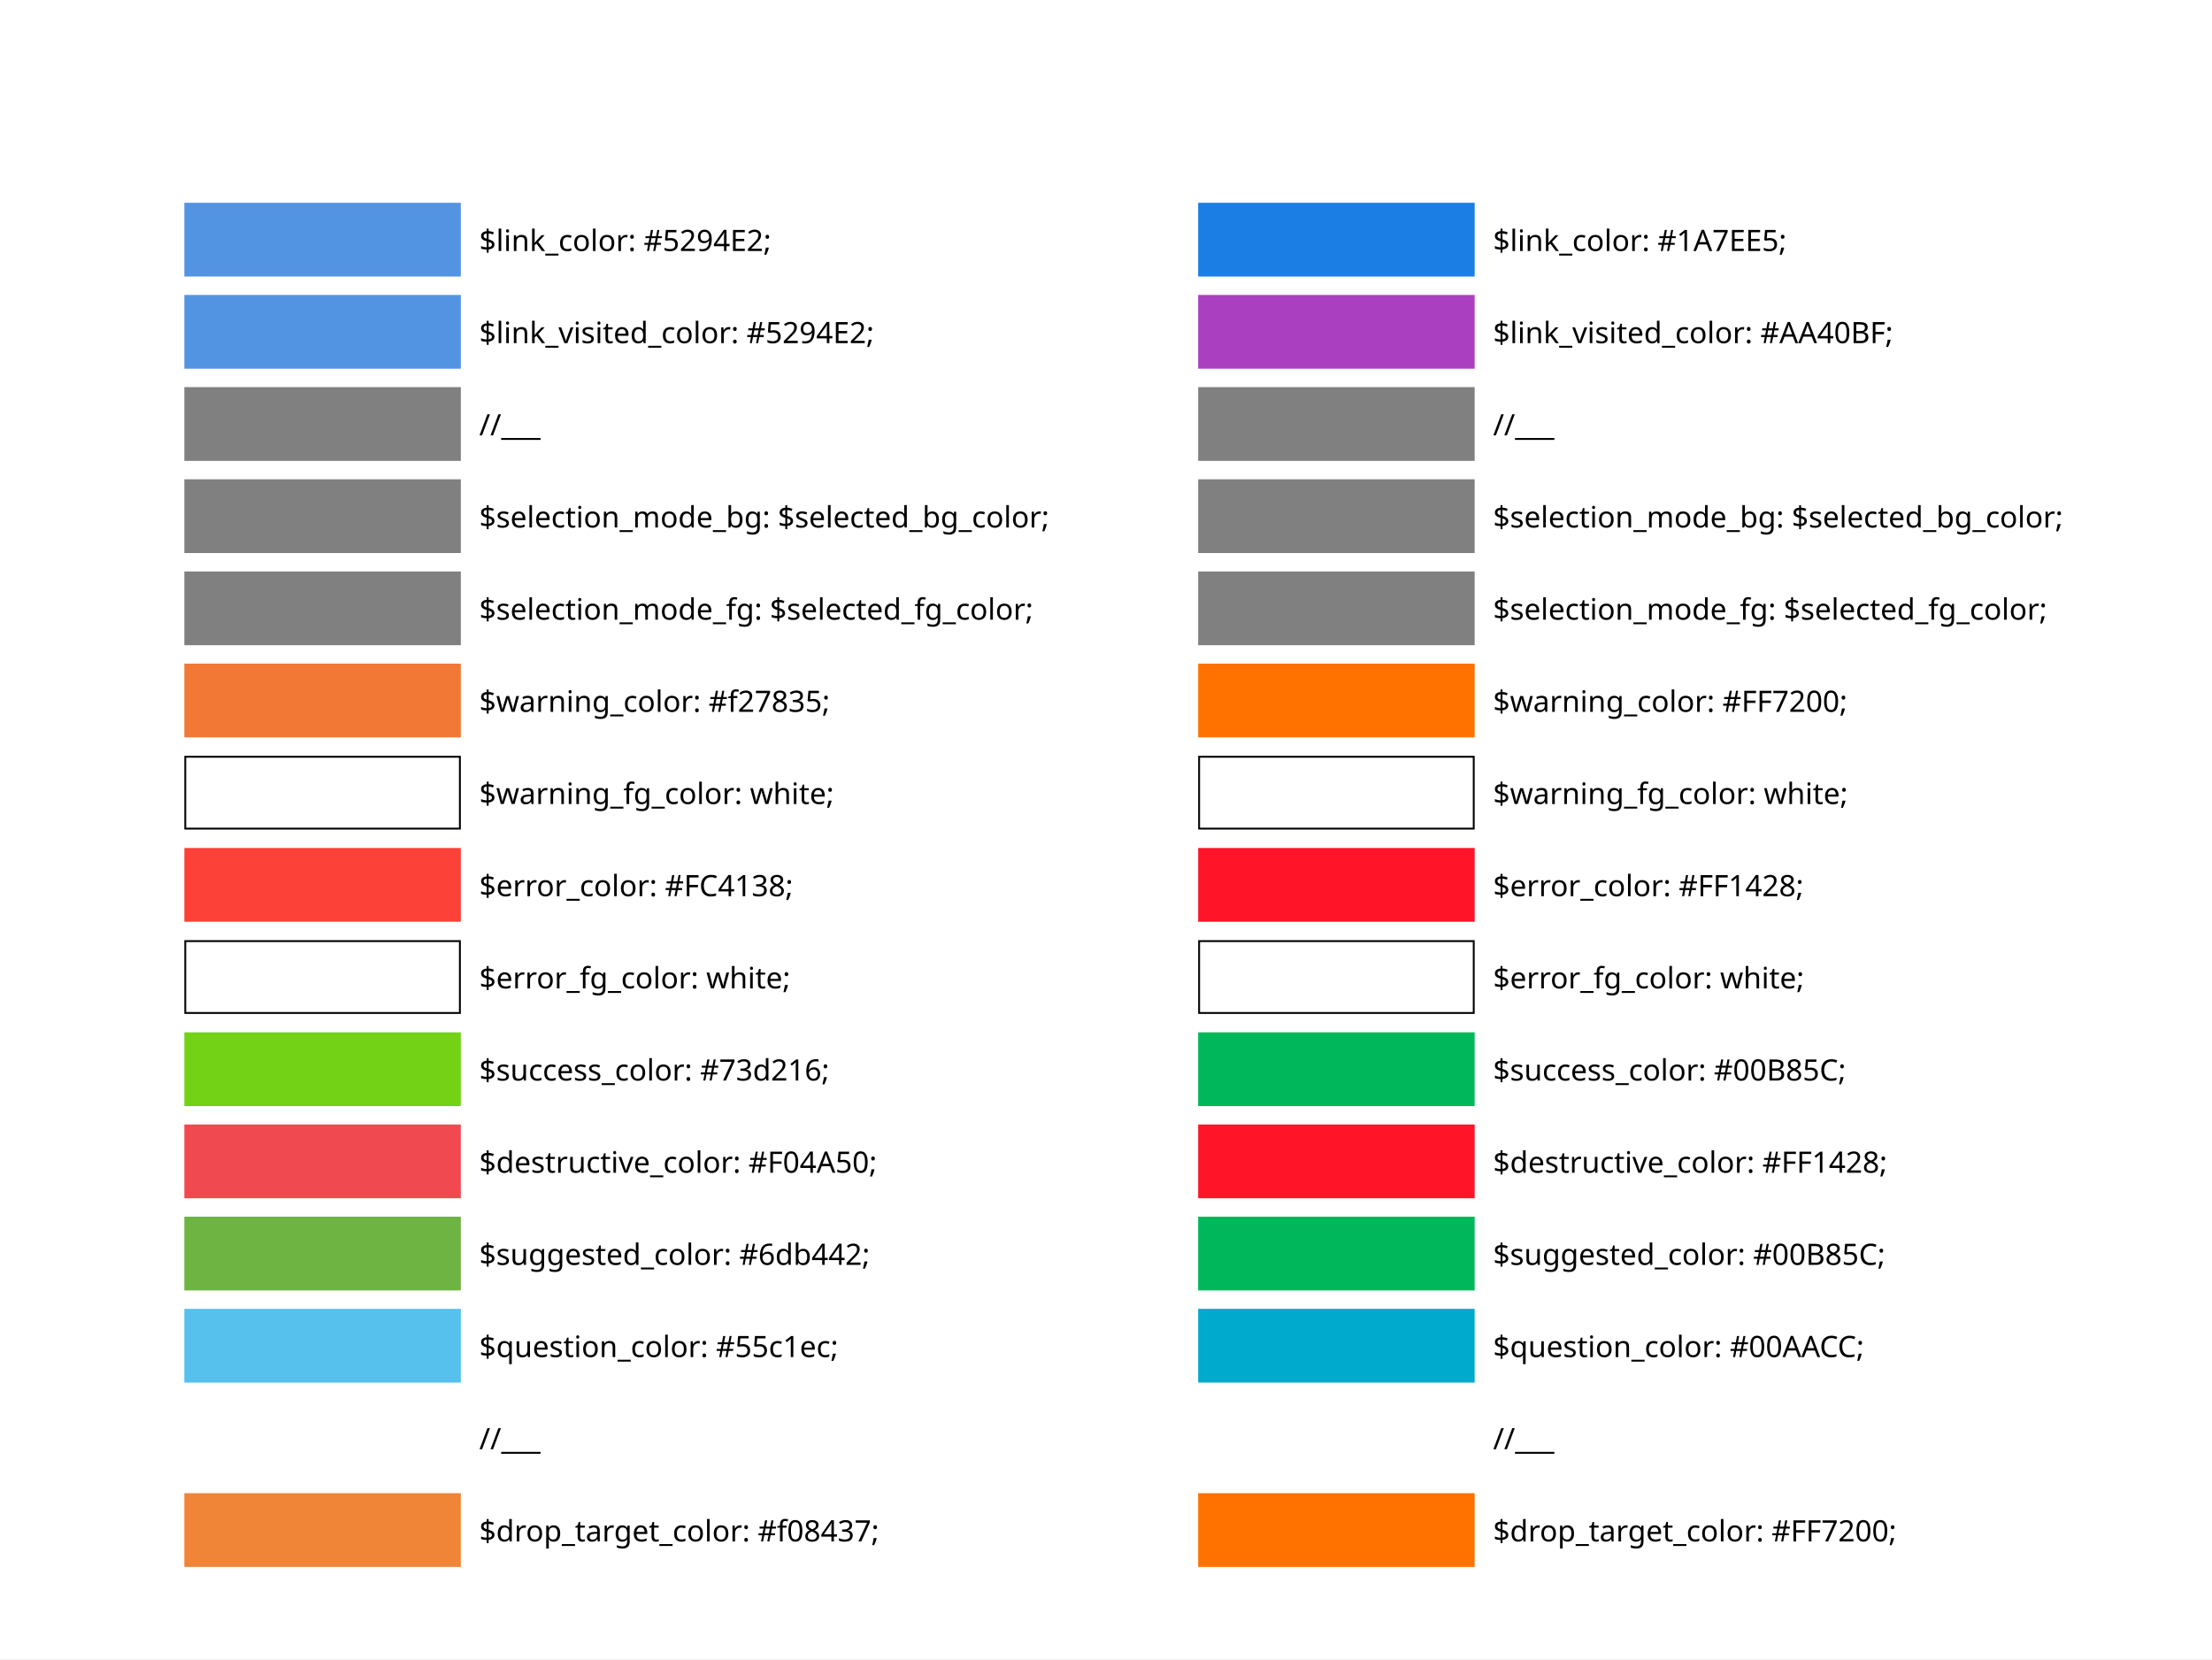
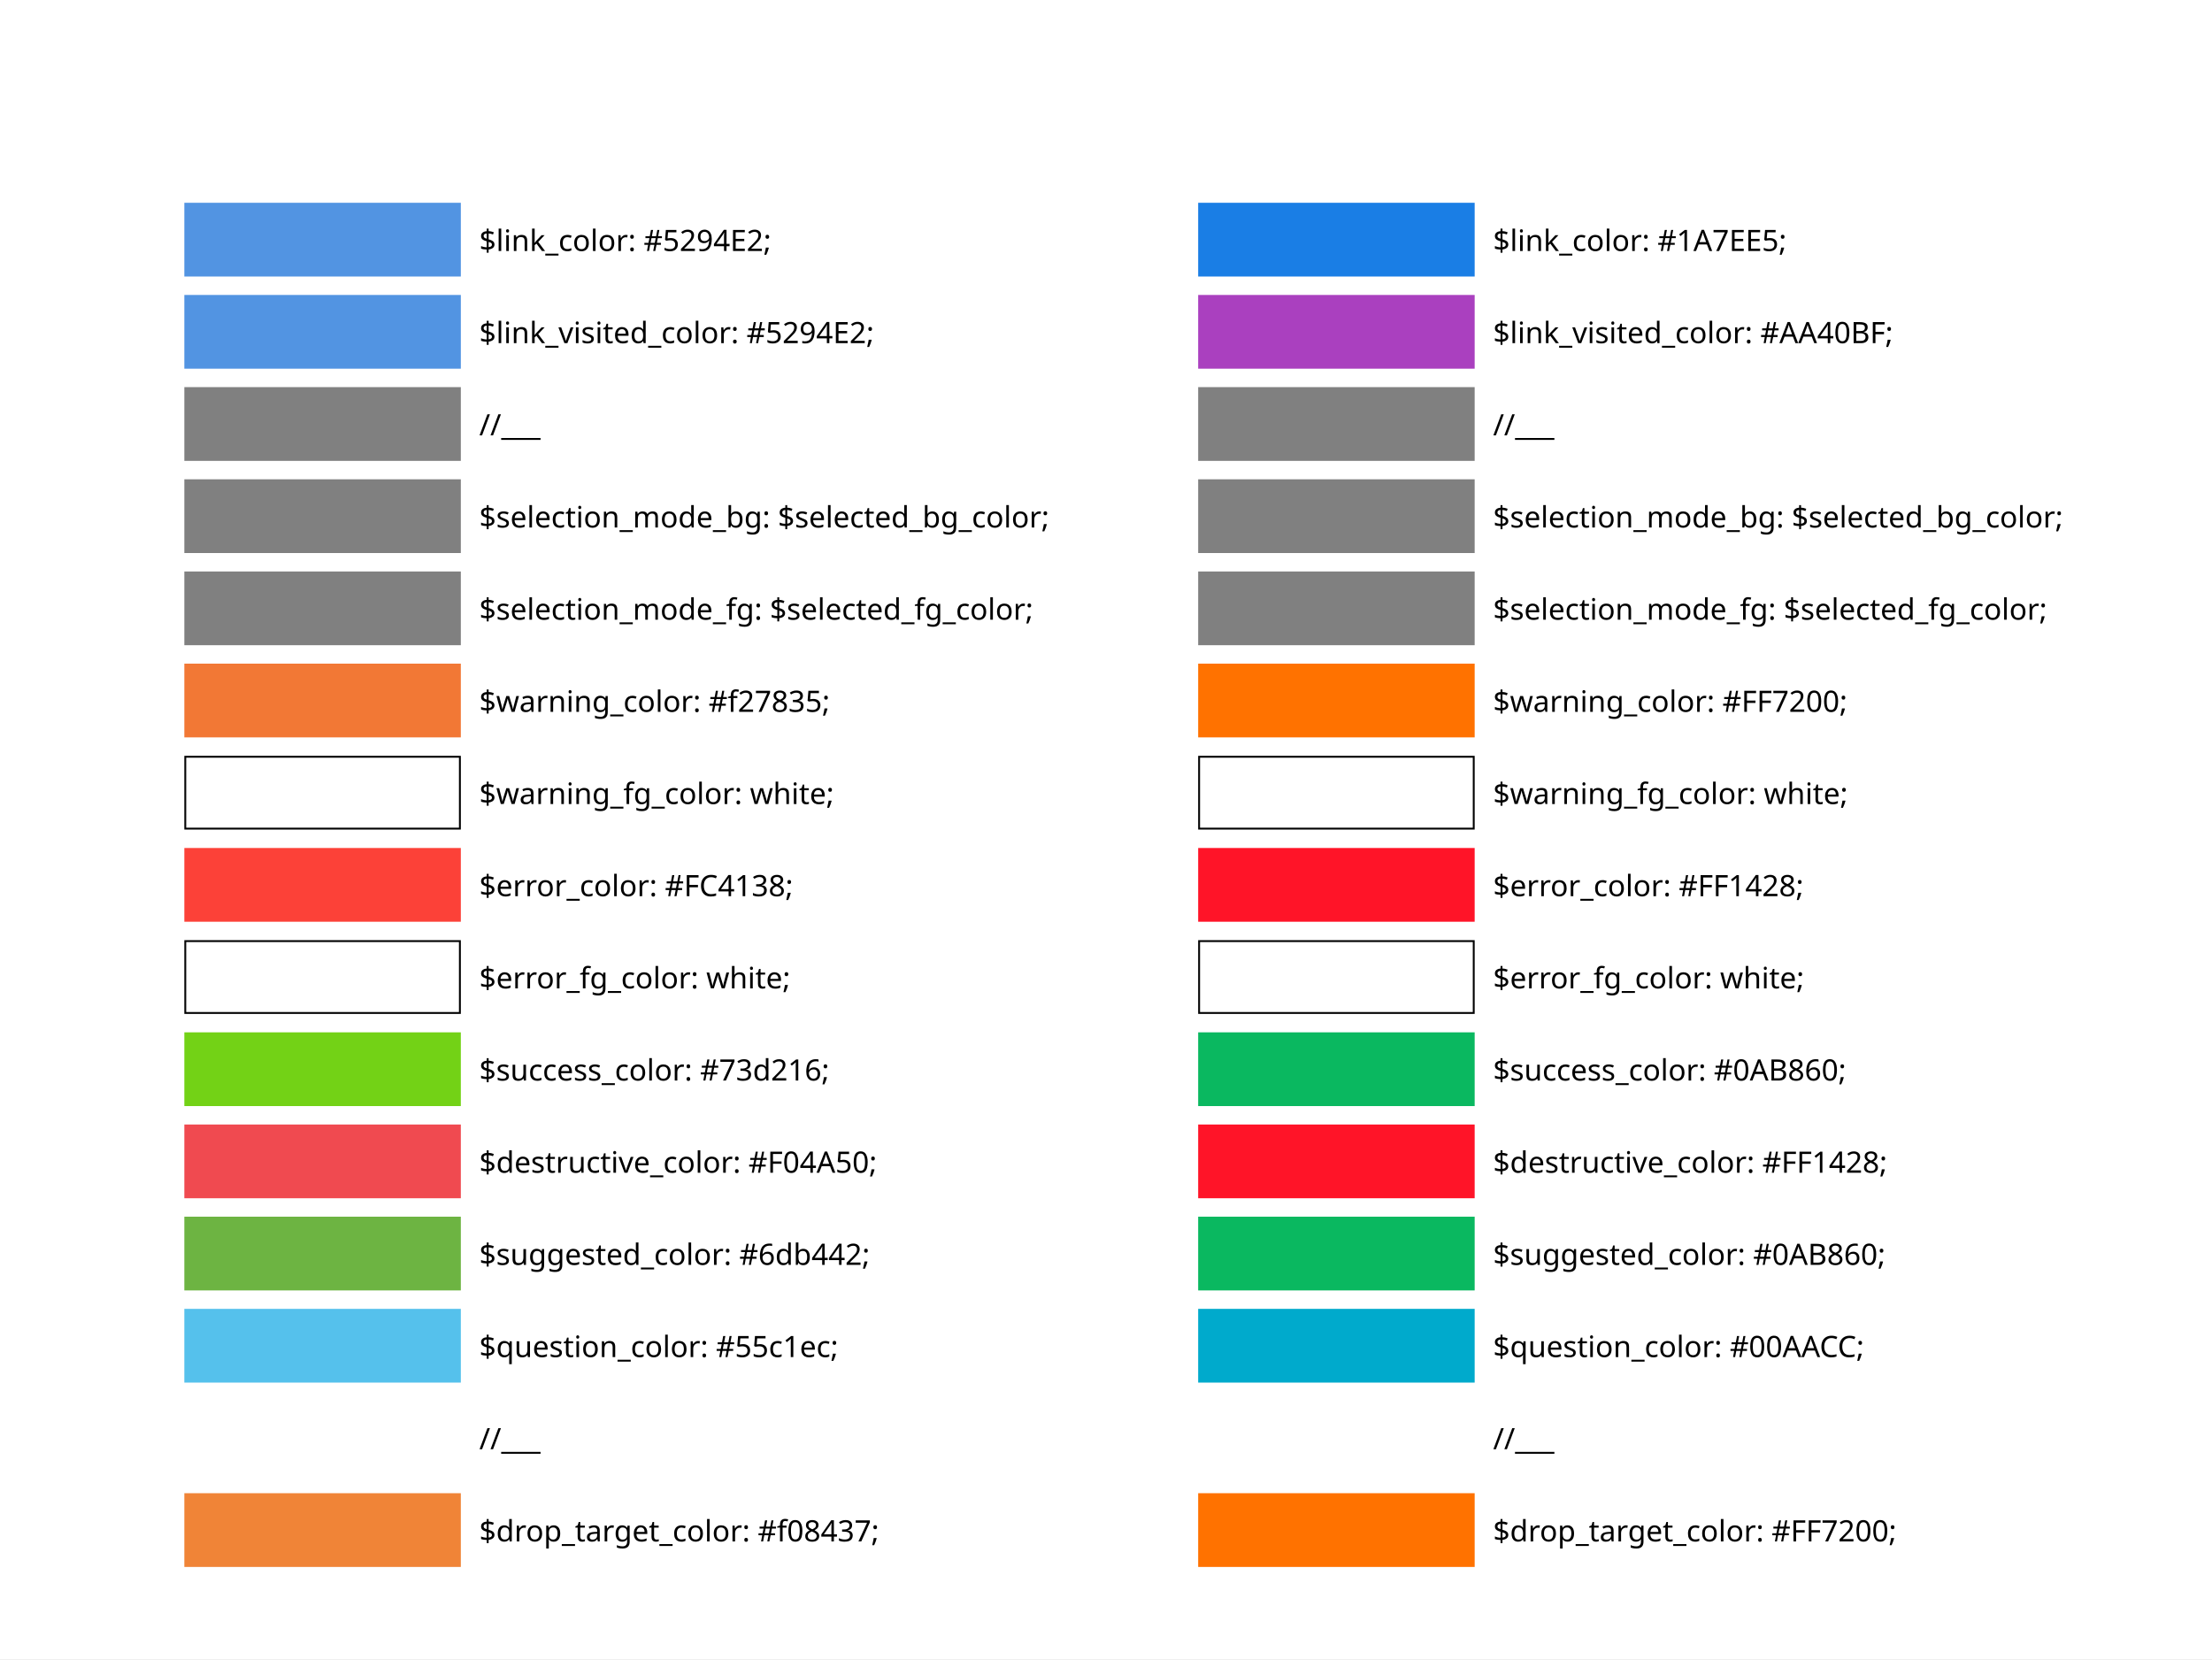
<svg xmlns="http://www.w3.org/2000/svg" id="svg8" version="1.1" viewBox="0 0 1200 900" height="900" width="1200">
  <defs id="defs2" />
  <g transform="translate(0,38.20002)" id="layer1">
    <rect rx="1.5995795e-15" y="-38.2" x="0" height="900" width="1200" id="rect876" style="fill:#ffffff;fill-opacity:1;stroke:none;stroke-width:4.948;stroke-miterlimit:4;stroke-dasharray:none;stroke-opacity:1" />
    <text id="text9" y="97.956" x="260" style="font-style:normal;font-weight:normal;font-size:16px;line-height:2;font-family:sans-serif;letter-spacing:0px;word-spacing:0px;fill:#000000;fill-opacity:1;stroke:none" xml:space="preserve">
      <tspan style="line-height:50px" y="97.956" x="260" id="tspan7">$link_color: #5294E2;</tspan>
      <tspan style="line-height:50px" id="tspan11" y="147.956" x="260">$link_visited_color: #5294E2;</tspan>
      <tspan style="line-height:50px" id="tspan13" y="197.956" x="260">//___</tspan>
      <tspan style="line-height:50px" id="tspan15" y="247.956" x="260">$selection_mode_bg: $selected_bg_color;</tspan>
      <tspan style="line-height:50px" id="tspan17" y="297.956" x="260">$selection_mode_fg: $selected_fg_color;</tspan>
      <tspan style="line-height:50px" id="tspan19" y="347.956" x="260">$warning_color: #f27835;</tspan>
      <tspan style="line-height:50px" id="tspan21" y="397.956" x="260">$warning_fg_color: white;</tspan>
      <tspan style="line-height:50px" id="tspan23" y="447.956" x="260">$error_color: #FC4138;</tspan>
      <tspan style="line-height:50px" id="tspan25" y="497.956" x="260">$error_fg_color: white;</tspan>
      <tspan style="line-height:50px" id="tspan27" y="547.956" x="260">$success_color: #73d216;</tspan>
      <tspan style="line-height:50px" id="tspan29" y="597.956" x="260">$destructive_color: #F04A50;</tspan>
      <tspan style="line-height:50px" id="tspan31" y="647.956" x="260">$suggested_color: #6db442;</tspan>
      <tspan style="line-height:50px" id="tspan33" y="697.956" x="260">$question_color: #55c1ec;</tspan>
      <tspan id="tspan1000" style="line-height:50px" y="747.956" x="260">//___</tspan>
      <tspan id="tspan1002" style="line-height:50px" y="797.956" x="260">$drop_target_color: #f08437;</tspan>
    </text>
    <rect y="671.8" x="100" height="40" width="150" id="rect35" style="fill:#55c1ec;fill-opacity:1;stroke-width:0.829" />
    <rect style="fill:#6db442;fill-opacity:1;stroke-width:0.829" id="use892" width="150" height="40" x="100" y="621.8" />
    <rect style="fill:#f04a50;fill-opacity:1;stroke-width:0.829" id="use894" width="150" height="40" x="100" y="571.8" />
    <rect style="fill:#73d216;fill-opacity:1;stroke-width:0.829" id="use896" width="150" height="40" x="100" y="521.8" />
    <rect style="fill:#ffffff;fill-opacity:1;stroke:#000000;stroke-width:1.015;stroke-miterlimit:4;stroke-dasharray:none;stroke-opacity:1" id="use898" width="148.985" height="38.985" x="100.508" y="472.308" />
    <rect style="fill:#fc4138;fill-opacity:1;stroke-width:0.829" id="use900" width="150" height="40" x="100" y="421.8" />
    <rect style="fill:#ffffff;fill-opacity:1;stroke:#000000;stroke-width:1.015;stroke-miterlimit:4;stroke-dasharray:none;stroke-opacity:1" id="use902" width="148.985" height="38.985" x="100.508" y="372.308" />
    <rect style="fill:#f27835;fill-opacity:1;stroke-width:0.829" id="use904" width="150" height="40" x="100" y="321.8" />
    <rect style="fill:#808080;fill-opacity:1;stroke-width:0.829" id="use906" width="150" height="40" x="100" y="271.8" />
    <rect style="fill:#808080;fill-opacity:1;stroke-width:0.829" id="use908" width="150" height="40" x="100" y="221.8" />
    <rect style="fill:#808080;fill-opacity:1;stroke-width:0.829" id="use910" width="150" height="40" x="100" y="171.8" />
    <rect style="fill:#5294e2;fill-opacity:1;stroke-width:0.829" id="use912" width="150" height="40" x="100" y="121.8" />
    <rect y="71.8" x="100" height="40" width="150" id="rect936" style="fill:#5294e2;fill-opacity:1;stroke-width:0.829" />
    <text xml:space="preserve" style="font-style:normal;font-weight:normal;font-size:16px;line-height:2;font-family:sans-serif;letter-spacing:0px;word-spacing:0px;fill:#000000;fill-opacity:1;stroke:none" x="810" y="97.956" id="text964">
      <tspan id="tspan938" x="810" y="97.956" style="line-height:50px">$link_color: #1A7EE5;</tspan>
      <tspan x="810" y="147.956" id="tspan940" style="line-height:50px">$link_visited_color: #AA40BF;</tspan>
      <tspan x="810" y="197.956" id="tspan942" style="line-height:50px">//___</tspan>
      <tspan x="810" y="247.956" id="tspan944" style="line-height:50px">$selection_mode_bg: $selected_bg_color;</tspan>
      <tspan x="810" y="297.956" id="tspan946" style="line-height:50px">$selection_mode_fg: $selected_fg_color;</tspan>
      <tspan x="810" y="347.956" id="tspan948" style="line-height:50px">$warning_color: #FF7200;</tspan>
      <tspan x="810" y="397.956" id="tspan950" style="line-height:50px">$warning_fg_color: white;</tspan>
      <tspan x="810" y="447.956" id="tspan952" style="line-height:50px">$error_color: #FF1428;</tspan>
      <tspan x="810" y="497.956" id="tspan954" style="line-height:50px">$error_fg_color: white;</tspan>
-       <tspan x="810" y="547.956" id="tspan956" style="line-height:50px">$success_color: #00B85C;</tspan>
+       <tspan x="810" y="547.956" id="tspan956" style="line-height:50px">$success_color: #0AB860;</tspan>
      <tspan x="810" y="597.956" id="tspan958" style="line-height:50px">$destructive_color: #FF1428;</tspan>
-       <tspan x="810" y="647.956" id="tspan960" style="line-height:50px">$suggested_color: #00B85C;</tspan>
+       <tspan x="810" y="647.956" id="tspan960" style="line-height:50px">$suggested_color: #0AB860;</tspan>
      <tspan x="810" y="697.956" id="tspan962" style="line-height:50px">$question_color: #00AACC;</tspan>
      <tspan id="tspan1004" x="810" y="747.956" style="line-height:50px">//___</tspan>
      <tspan id="tspan1006" x="810" y="797.956" style="line-height:50px">$drop_target_color: #FF7200;</tspan>
    </text>
    <rect style="fill:#00aacc;fill-opacity:1;stroke-width:0.829" id="rect966" width="150" height="40" x="650" y="671.8" />
-     <rect y="621.8" x="650" height="40" width="150" id="rect968" style="fill:#00b85c;fill-opacity:1;stroke-width:0.829" />
+     <rect y="621.8" x="650" height="40" width="150" id="rect968" style="fill:#0ab860;fill-opacity:1;stroke-width:0.829" />
    <rect y="571.8" x="650" height="40" width="150" id="rect970" style="fill:#ff1428;fill-opacity:1;stroke-width:0.829" />
-     <rect y="521.8" x="650" height="40" width="150" id="rect972" style="fill:#00b85c;fill-opacity:1;stroke-width:0.829" />
+     <rect y="521.8" x="650" height="40" width="150" id="rect972" style="fill:#0ab860;fill-opacity:1;stroke-width:0.829" />
    <rect y="472.308" x="650.508" height="38.985" width="148.985" id="rect974" style="fill:#ffffff;fill-opacity:1;stroke:#000000;stroke-width:1.015;stroke-miterlimit:4;stroke-dasharray:none;stroke-opacity:1" />
    <rect y="421.8" x="650" height="40" width="150" id="rect976" style="fill:#ff1428;fill-opacity:1;stroke-width:0.829" />
    <rect y="372.308" x="650.508" height="38.985" width="148.985" id="rect978" style="fill:#ffffff;fill-opacity:1;stroke:#000000;stroke-width:1.015;stroke-miterlimit:4;stroke-dasharray:none;stroke-opacity:1" />
    <rect y="321.8" x="650" height="40" width="150" id="rect980" style="fill:#ff7200;fill-opacity:1;stroke-width:0.829" />
    <rect y="271.8" x="650" height="40" width="150" id="rect982" style="fill:#808080;fill-opacity:1;stroke-width:0.829" />
    <rect y="221.8" x="650" height="40" width="150" id="rect984" style="fill:#808080;fill-opacity:1;stroke-width:0.829" />
    <rect y="171.8" x="650" height="40" width="150" id="rect986" style="fill:#808080;fill-opacity:1;stroke-width:0.829" />
    <rect y="121.8" x="650" height="40" width="150" id="rect988" style="fill:#aa40bf;fill-opacity:1;stroke-width:0.829" />
    <rect style="fill:#1a7ee5;fill-opacity:1;stroke-width:0.829" id="rect990" width="150" height="40" x="650" y="71.8" />
    <rect style="fill:#f08437;fill-opacity:1;stroke-width:0.829" id="rect1008" width="150" height="40" x="100" y="771.8" />
    <rect y="771.8" x="650" height="40" width="150" id="rect1010" style="fill:#ff7200;fill-opacity:1;stroke-width:0.829" />
  </g>
</svg>
